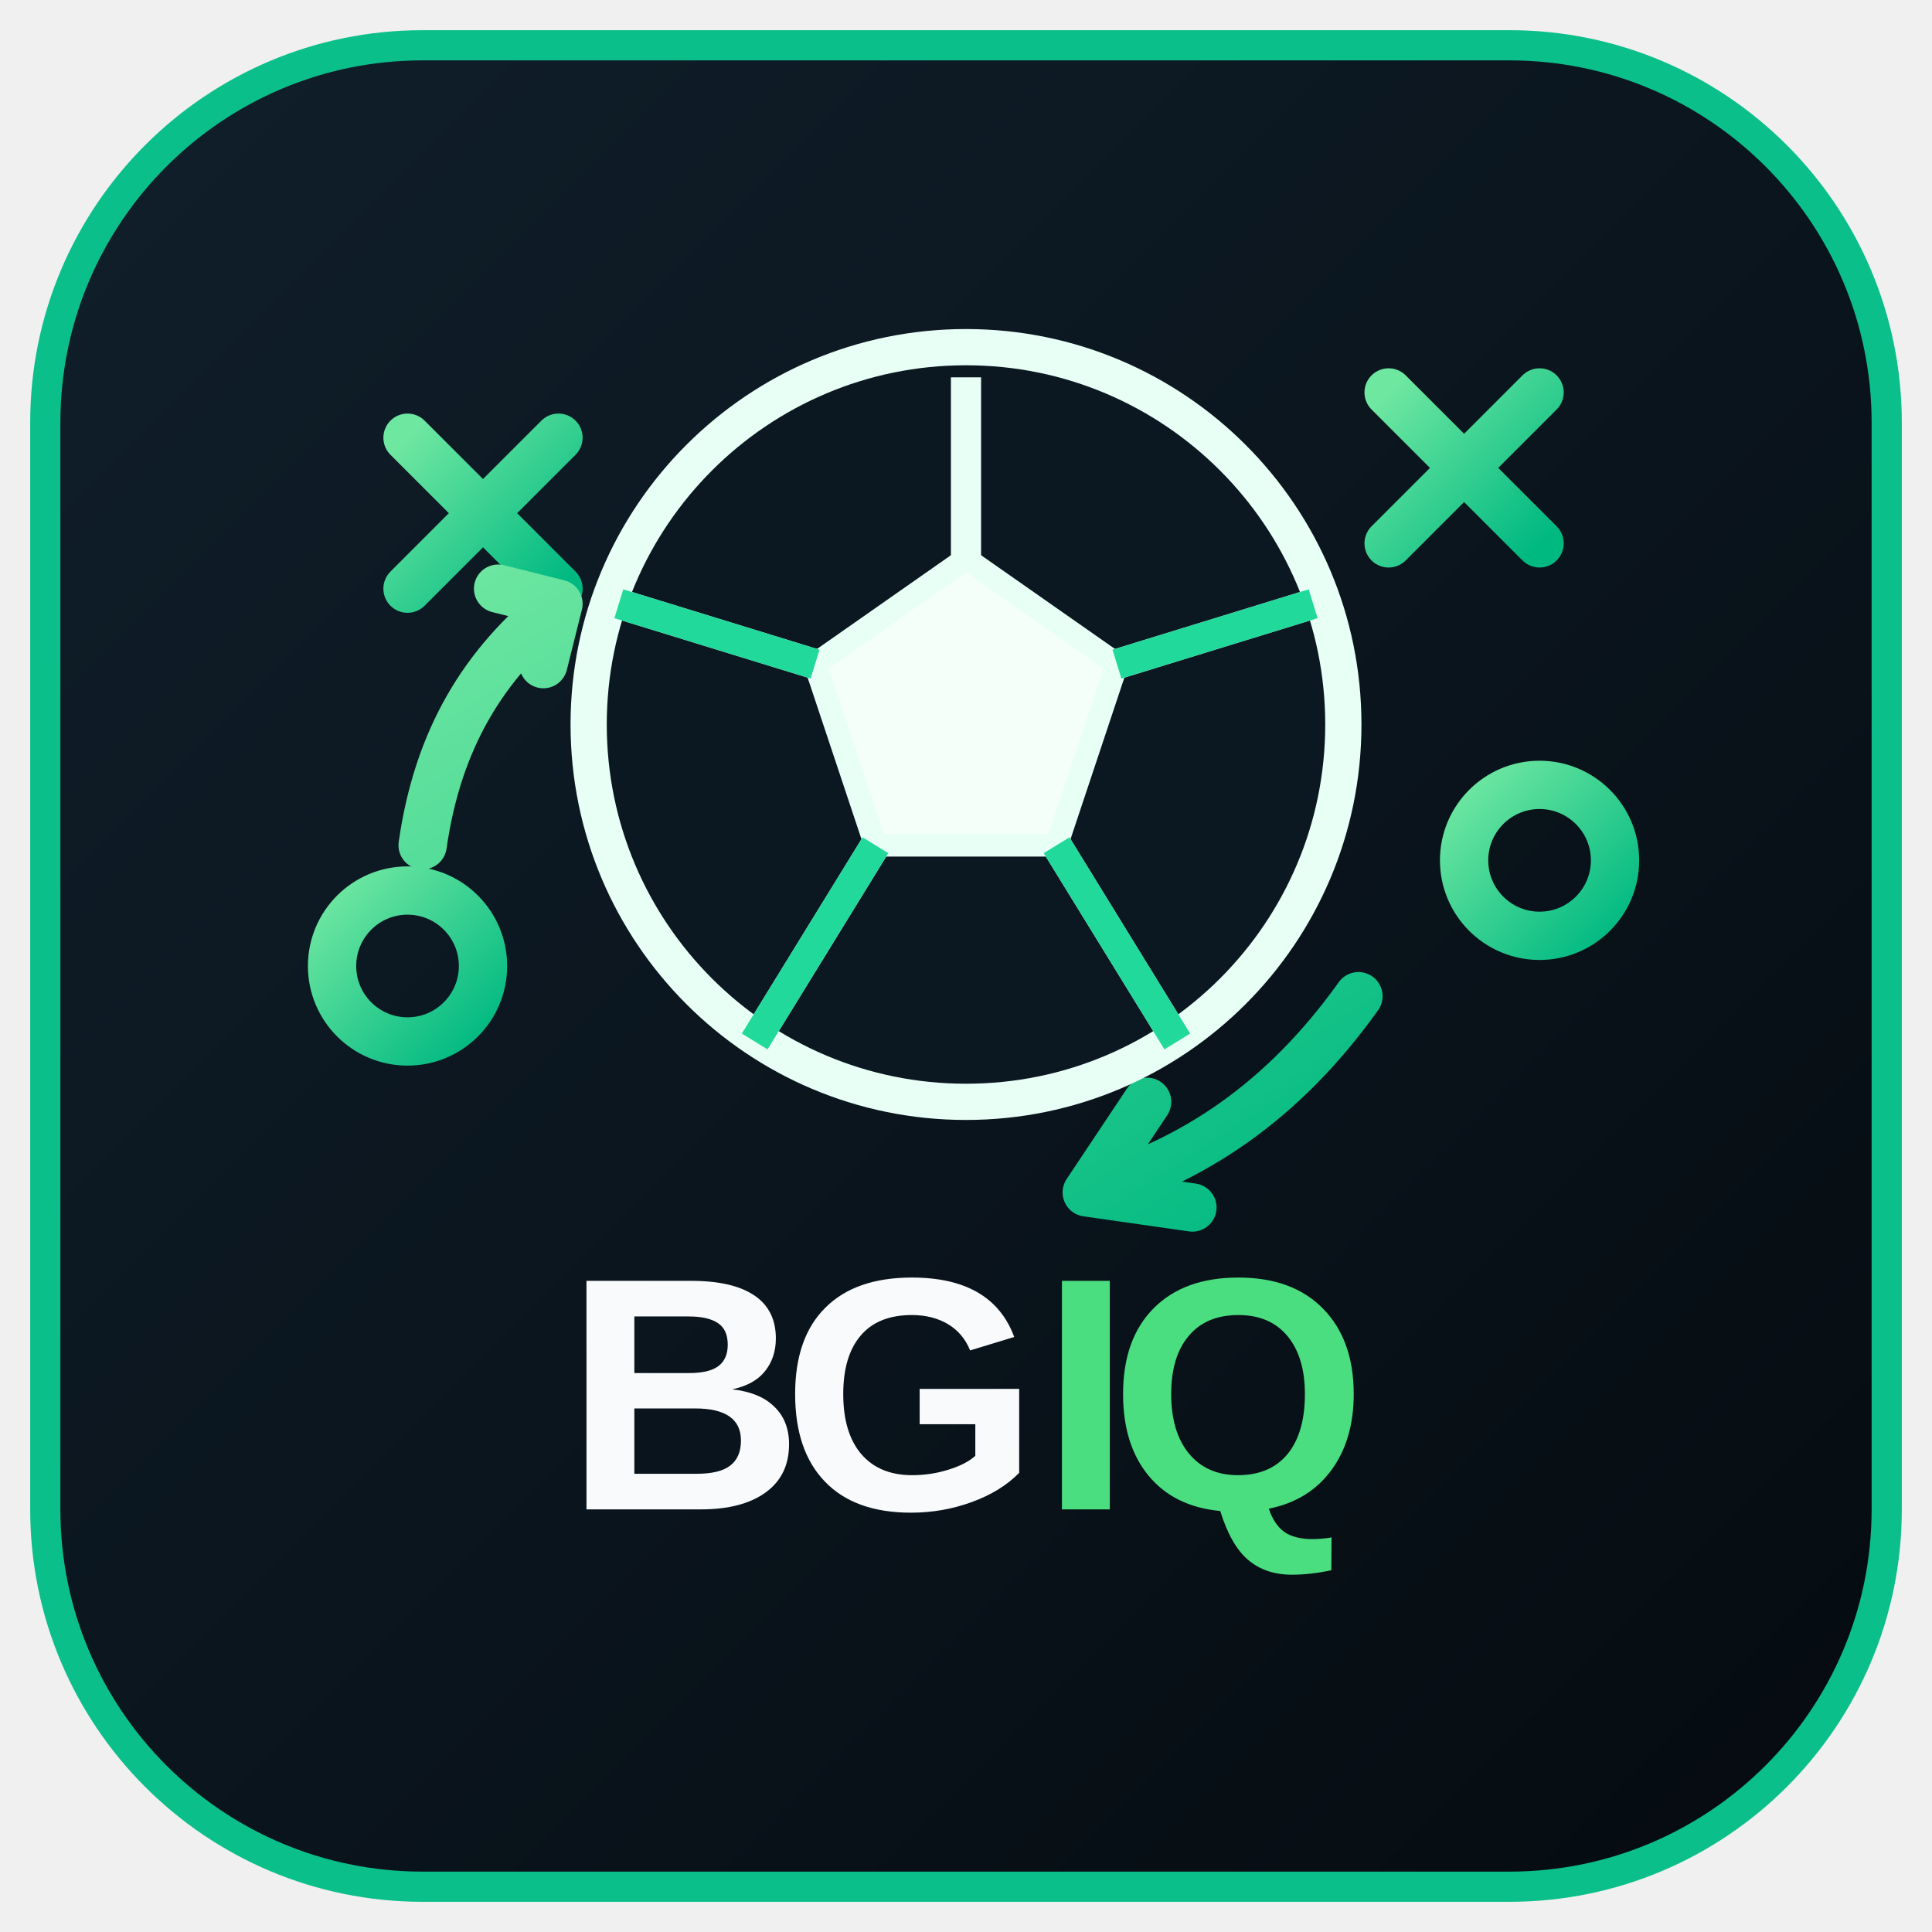
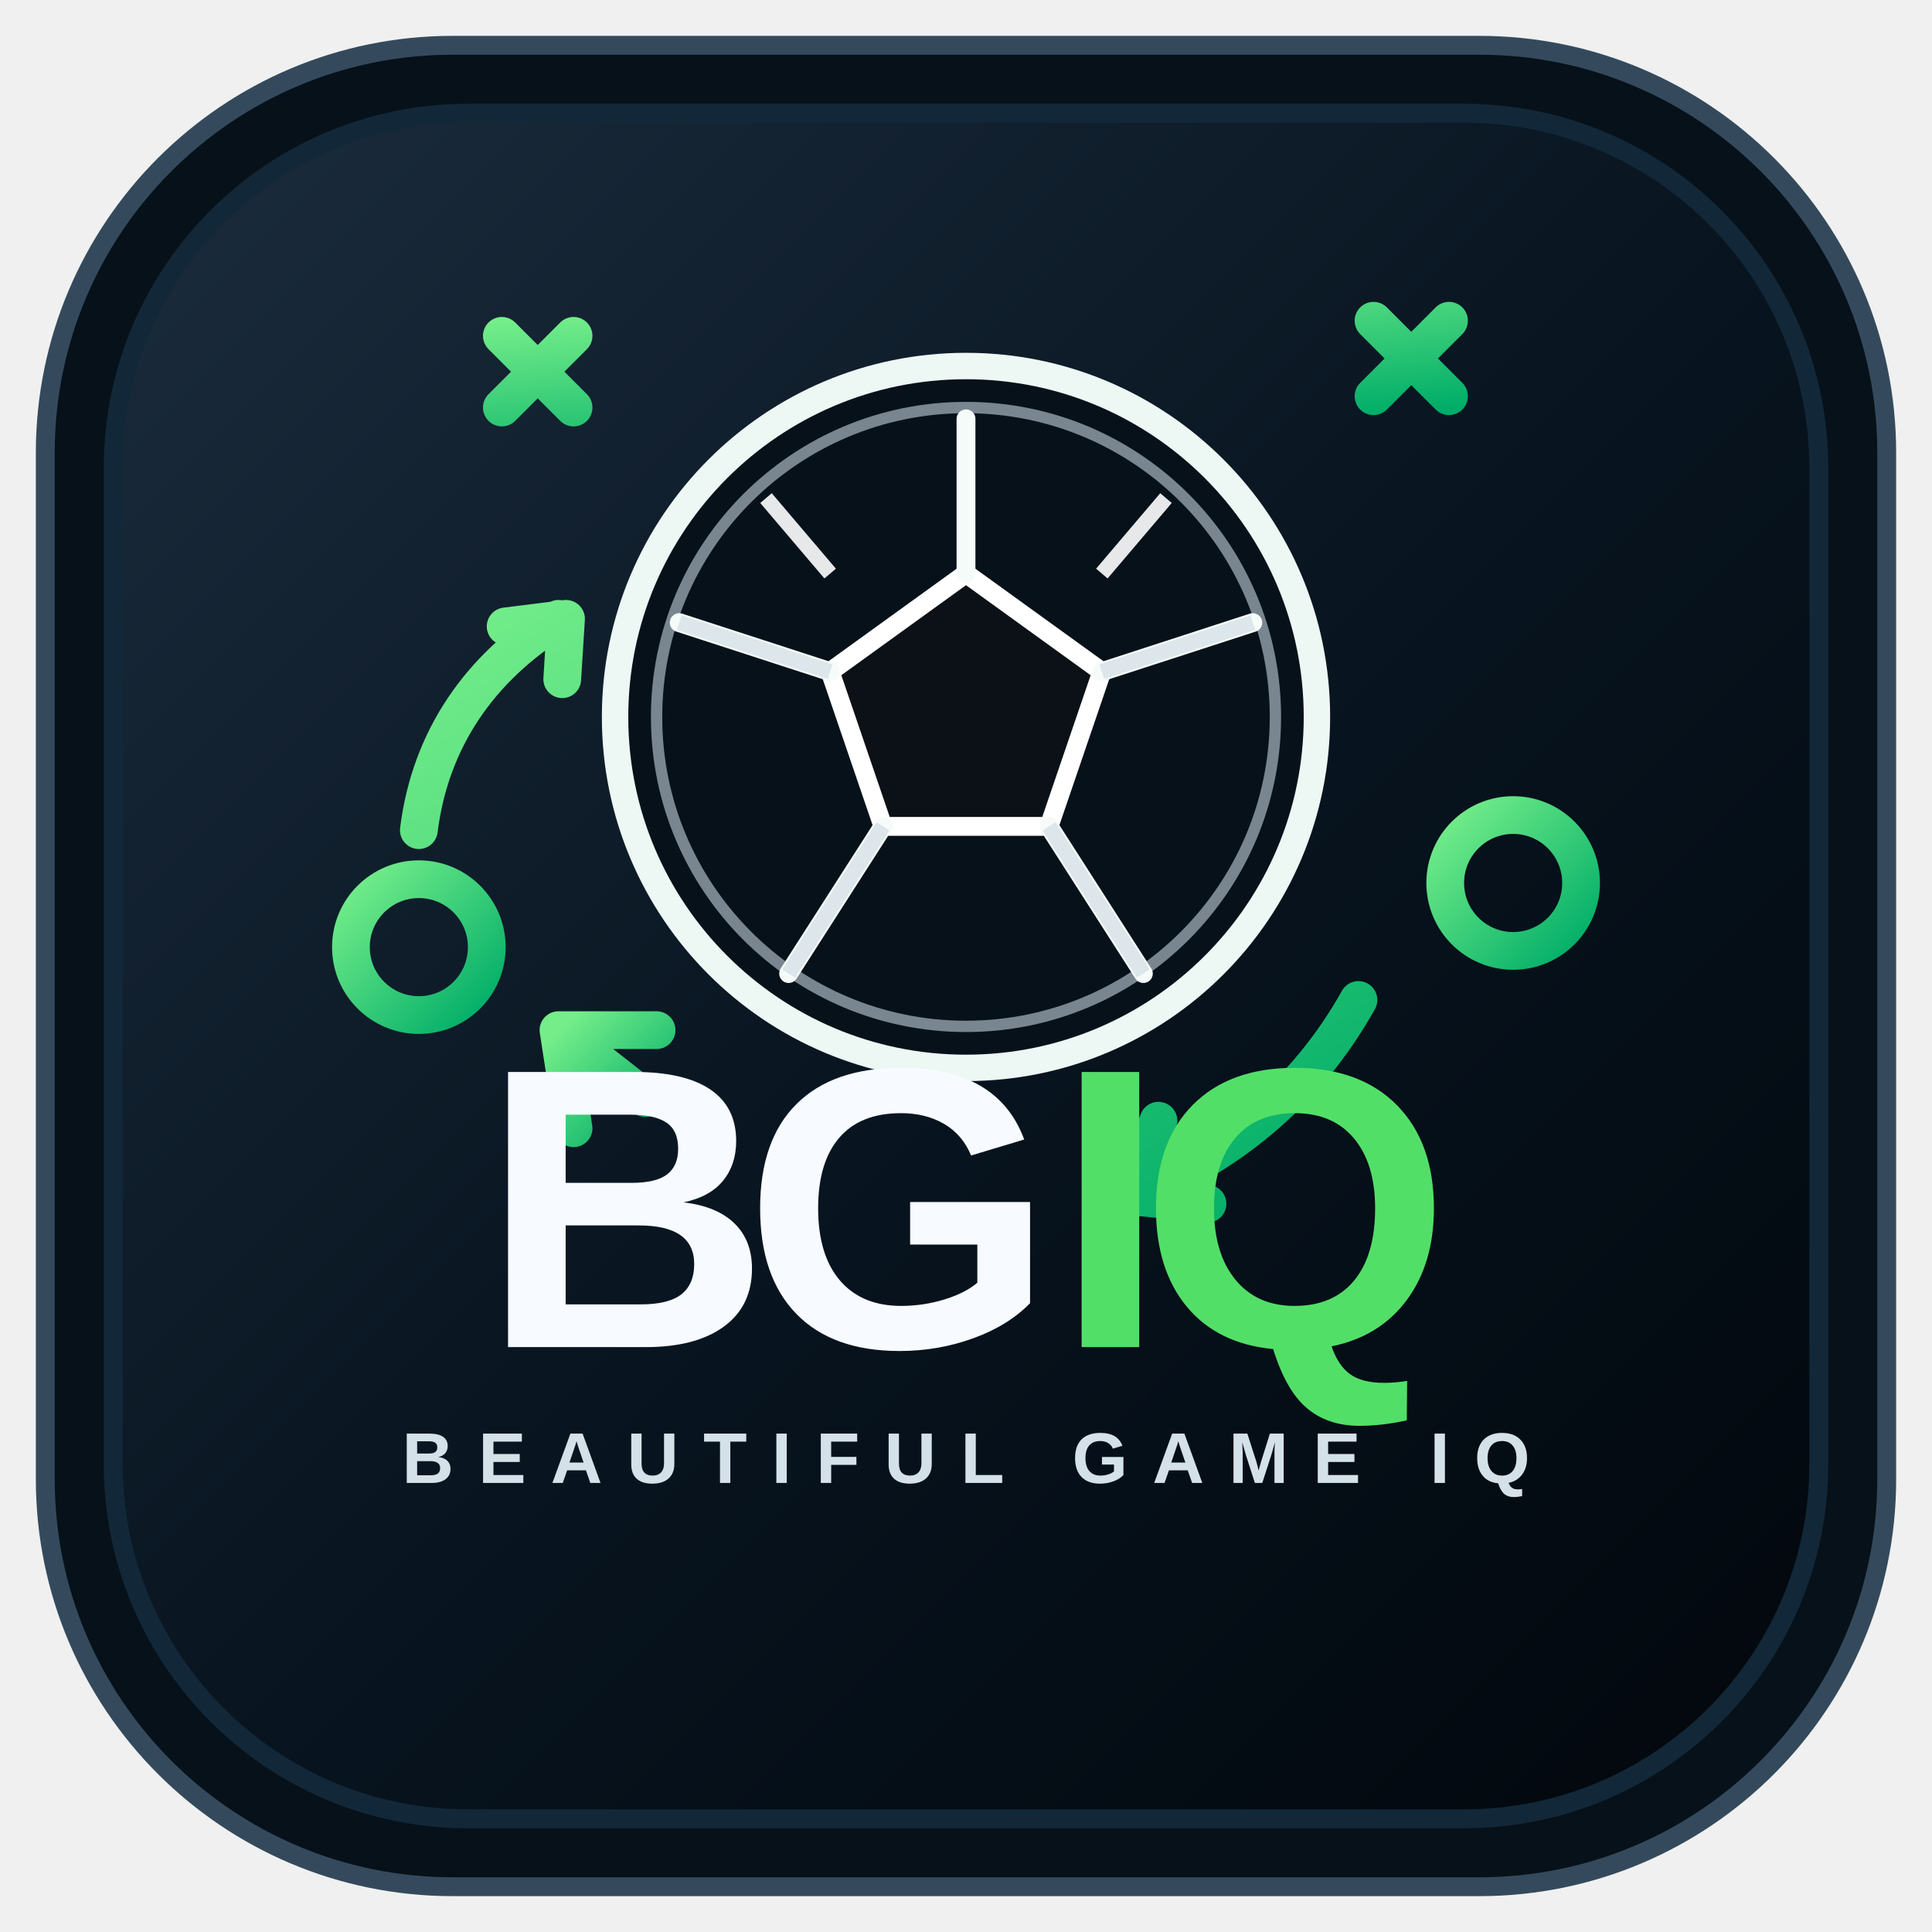
- <svg xmlns="http://www.w3.org/2000/svg" viewBox="0 0 128 128">
+ <svg xmlns="http://www.w3.org/2000/svg" viewBox="0 0 512 512" role="img" aria-labelledby="title">
  <defs>
-     <linearGradient id="bg" x1="0" y1="0" x2="1" y2="1">
-       <stop stop-color="#101f2b" />
-       <stop offset="1" stop-color="#050b10" />
+     <linearGradient id="shell" x1="0" y1="0" x2="1" y2="1">
+       <stop stop-color="#1b2c3d" />
+       <stop offset=".55" stop-color="#07131e" />
+       <stop offset="1" stop-color="#02070c" />
    </linearGradient>
    <linearGradient id="green" x1="0" y1="0" x2="1" y2="1">
-       <stop stop-color="#6ee7a1" />
-       <stop offset="1" stop-color="#00b981" />
+       <stop stop-color="#75ee8a" />
+       <stop offset="1" stop-color="#00ad68" />
    </linearGradient>
+     <linearGradient id="ball" x1="0" y1="0" x2="1" y2="1">
+       <stop stop-color="#fff" />
+       <stop offset="1" stop-color="#cdd8df" />
+     </linearGradient>
+     <filter id="glow" x="-40%" y="-40%" width="180%" height="180%">
+       <feGaussianBlur stdDeviation="7" />
+     </filter>
  </defs>
-   <rect x="3" y="3" width="122" height="122" rx="25" fill="url(#bg)" stroke="#0bbf8a" stroke-width="2" />
-   <g fill="none" stroke="url(#green)" stroke-width="3.2" stroke-linecap="round" stroke-linejoin="round">
-     <path d="M27 39l10-10m0 10L27 29" />
-     <path d="M92 36l10-10m0 10L92 26" />
-     <circle cx="27" cy="64" r="5" />
-     <circle cx="102" cy="57" r="5" />
-     <path d="M28 56c1-7 4-12 9-16M33 39l4 1-1 4M90 66c-5 7-11 11-18 13M76 73l-4 6 7 1" />
+   <rect x="12" y="12" width="488" height="488" rx="108" fill="#07111a" stroke="#344a5c" stroke-width="5" />
+   <rect x="30" y="30" width="452" height="452" rx="94" fill="url(#shell)" stroke="#122838" stroke-width="5" />
+   <g fill="none" stroke="url(#green)" stroke-width="10" stroke-linecap="round" stroke-linejoin="round">
+     <path d="M152 108l-19-19m19 0-19 19M364 105l20-20m-20 0 20 20" />
+     <circle cx="111" cy="251" r="18" />
+     <circle cx="401" cy="234" r="18" />
+     <path d="M111 220c3-24 16-43 37-56m-14 2 16-2-1 16M360 265c-14 25-35 42-61 52m8-20-8 20 21 2" />
+     <path d="M148 273l23 18m-23-18 4 26m-4-26 26 0" stroke-dasharray="1 0" />
  </g>
-   <g transform="translate(64 48)">
-     <circle r="25" fill="#0b1822" stroke="#e8fff5" stroke-width="2.4" />
-     <path d="M0-11 10-4 6 8-6 8-10-4Z" fill="#f4fff9" stroke="#e8fff5" stroke-width="1.5" />
-     <path d="M0-11 0-23M10-4l13-4M6 8l8 13M-6 8l-8 13M-10-4l-13-4" stroke="#e8fff5" stroke-width="2" />
-     <path d="M-23-8l13 4m20 0 13-4M-14 21l8-13m12 0 8 13" stroke="#20d99b" stroke-width="2" />
+   <g transform="translate(256 190)">
+     <circle r="93" fill="#06111a" stroke="#edf7f4" stroke-width="7" />
+     <circle r="82" fill="none" stroke="#aab8c1" stroke-width="3" opacity=".7" />
+     <path d="M0-38 36-12 22 29H-22L-36-12Z" fill="#0b1117" stroke="#fff" stroke-width="5" stroke-linejoin="round" />
+     <path d="M0-38 0-79M36-12l40-13M22 29l25 39M-22 29l-25 39M-36-12l-40-13" fill="none" stroke="#f5fbf8" stroke-width="5" stroke-linecap="round" />
+     <path d="M-76-25-36-12m72 0 40-13M-47 68l25-39m44 0 25 39" fill="none" stroke="#dce6eb" stroke-width="4" />
+     <path d="M-53-58l17 20m89-20L36-38" stroke="#fff" stroke-width="4" opacity=".9" />
  </g>
-   <text x="64" y="100" text-anchor="middle" font-family="Arial,Helvetica,sans-serif" font-size="22" font-weight="900" letter-spacing="-1.5" fill="#f8fafc">BG<tspan fill="#4ade80">IQ</tspan>
+   <text x="256" y="357" text-anchor="middle" font-family="Arial,Helvetica,sans-serif" font-size="106" font-weight="900" letter-spacing="-7" fill="#f7fbff">BG<tspan fill="#52df68">IQ</tspan>
  </text>
+   <text x="256" y="393" text-anchor="middle" font-family="Arial,Helvetica,sans-serif" font-size="19" font-weight="800" letter-spacing="6.5" fill="#d5e1e8">BEAUTIFUL GAME IQ</text>
</svg>
